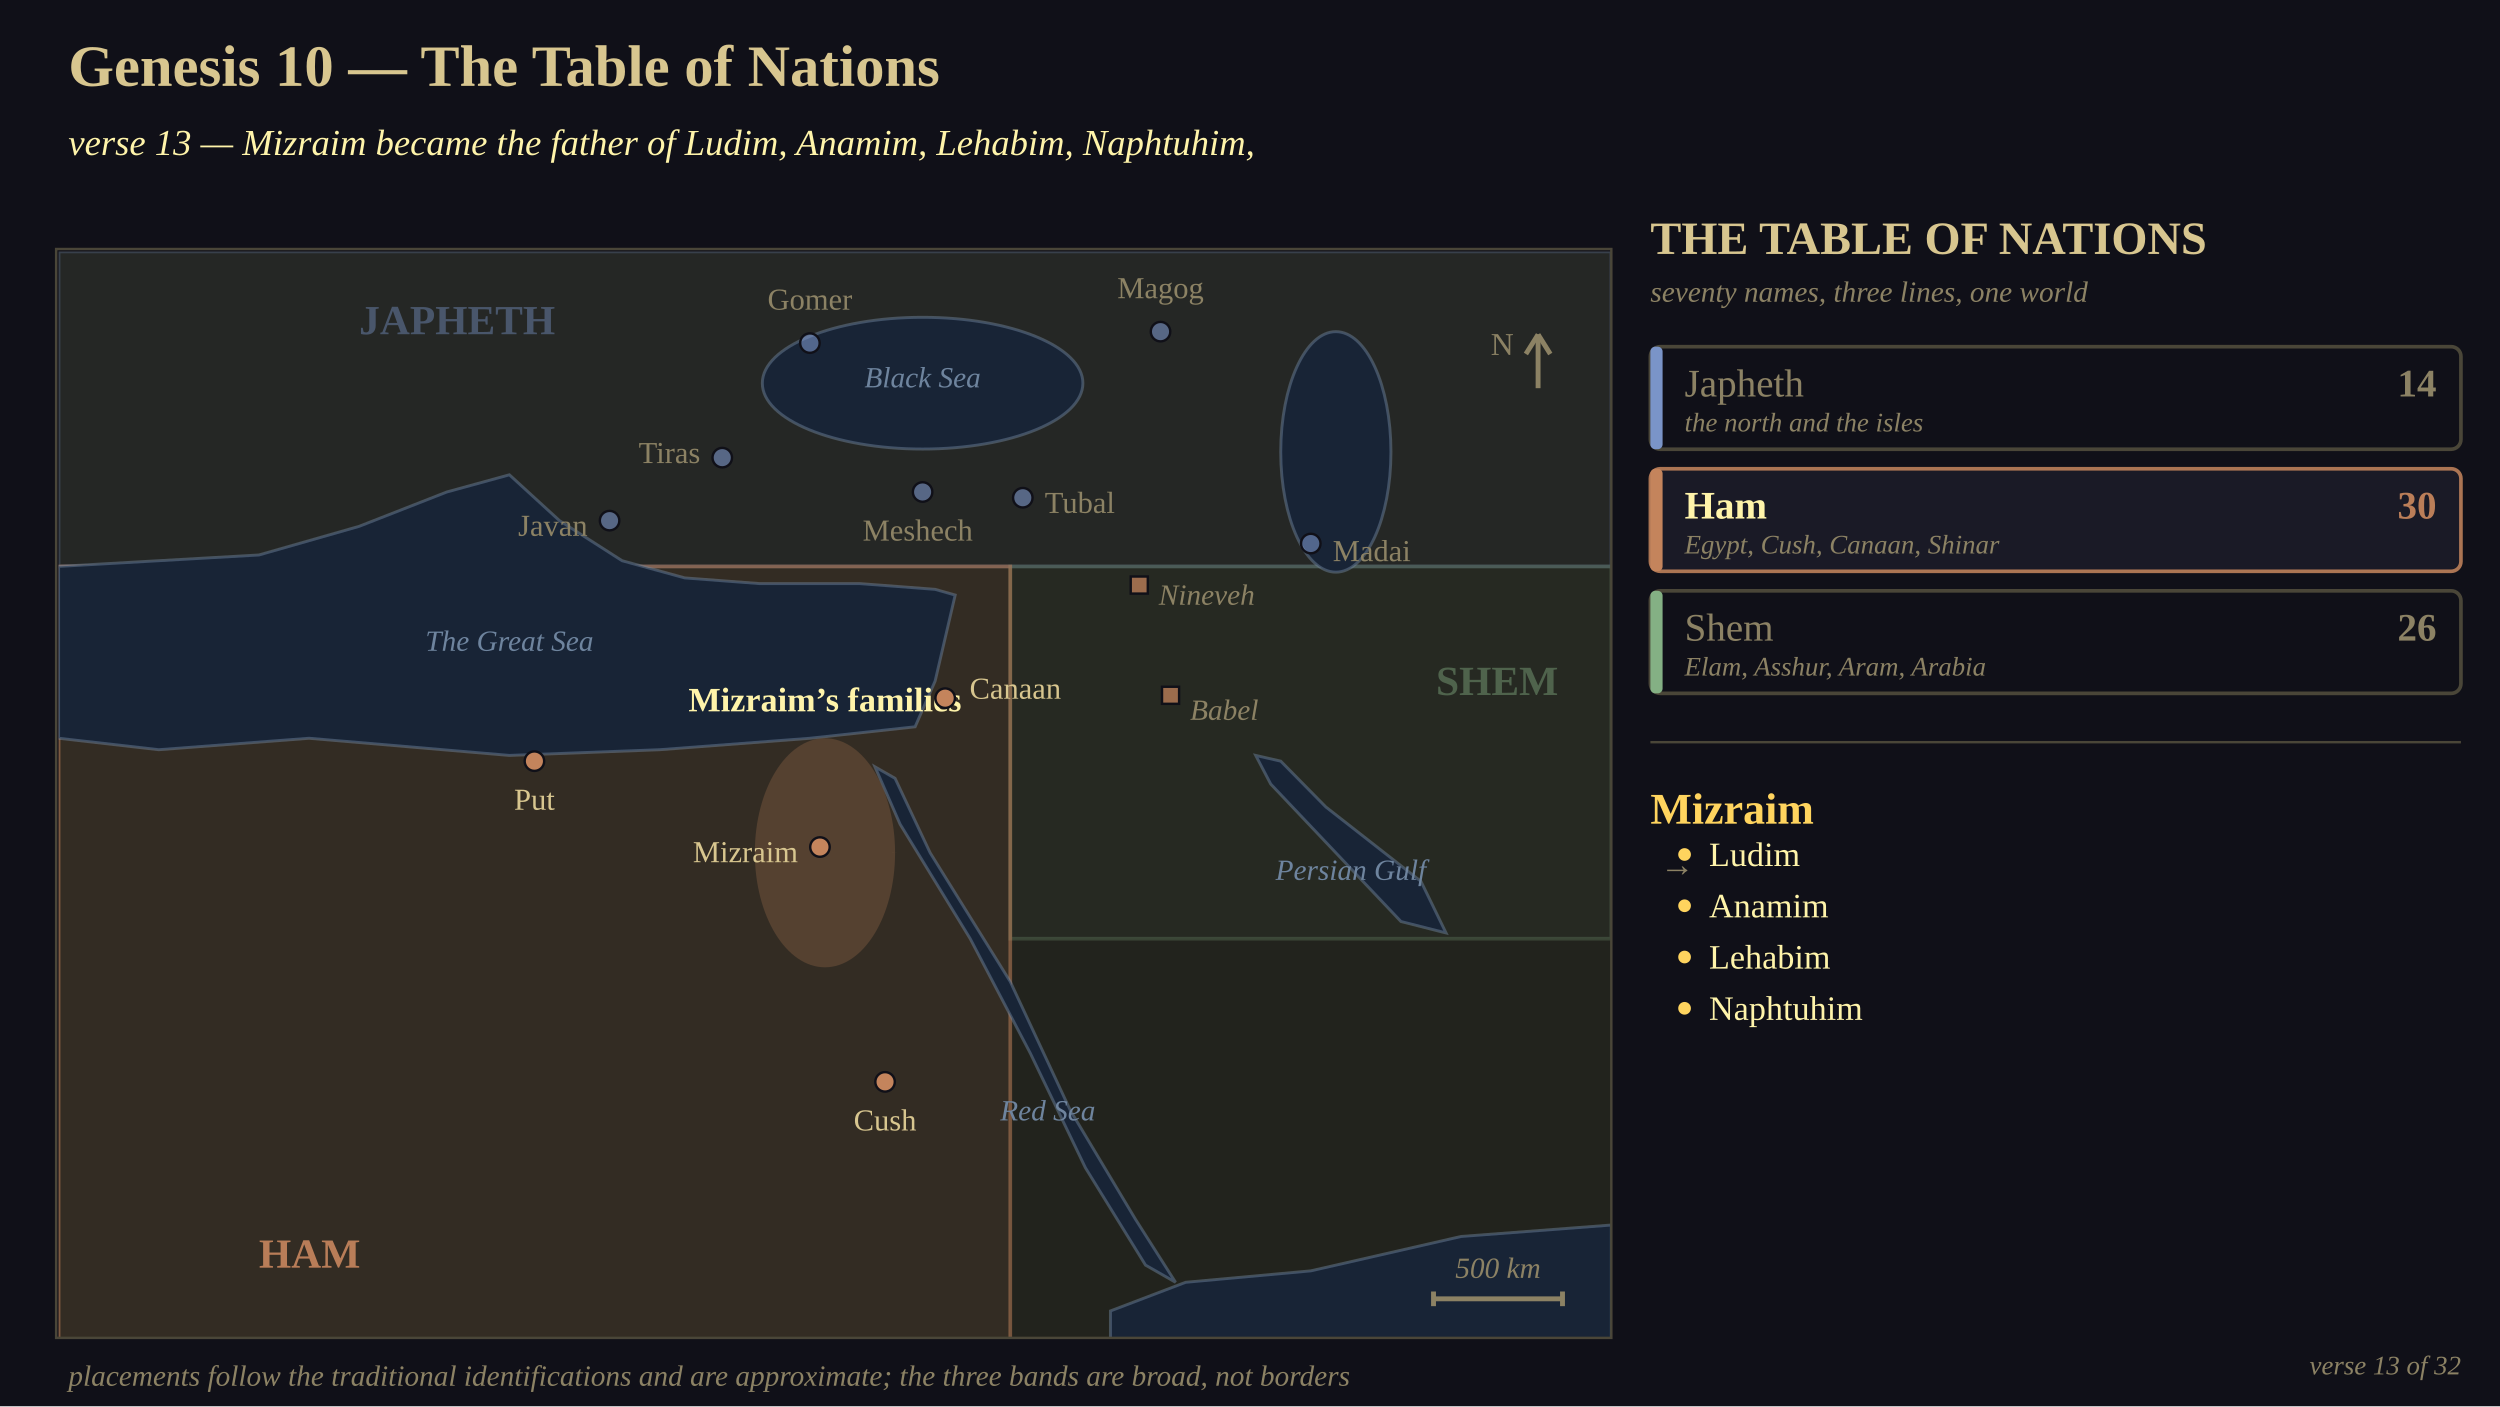
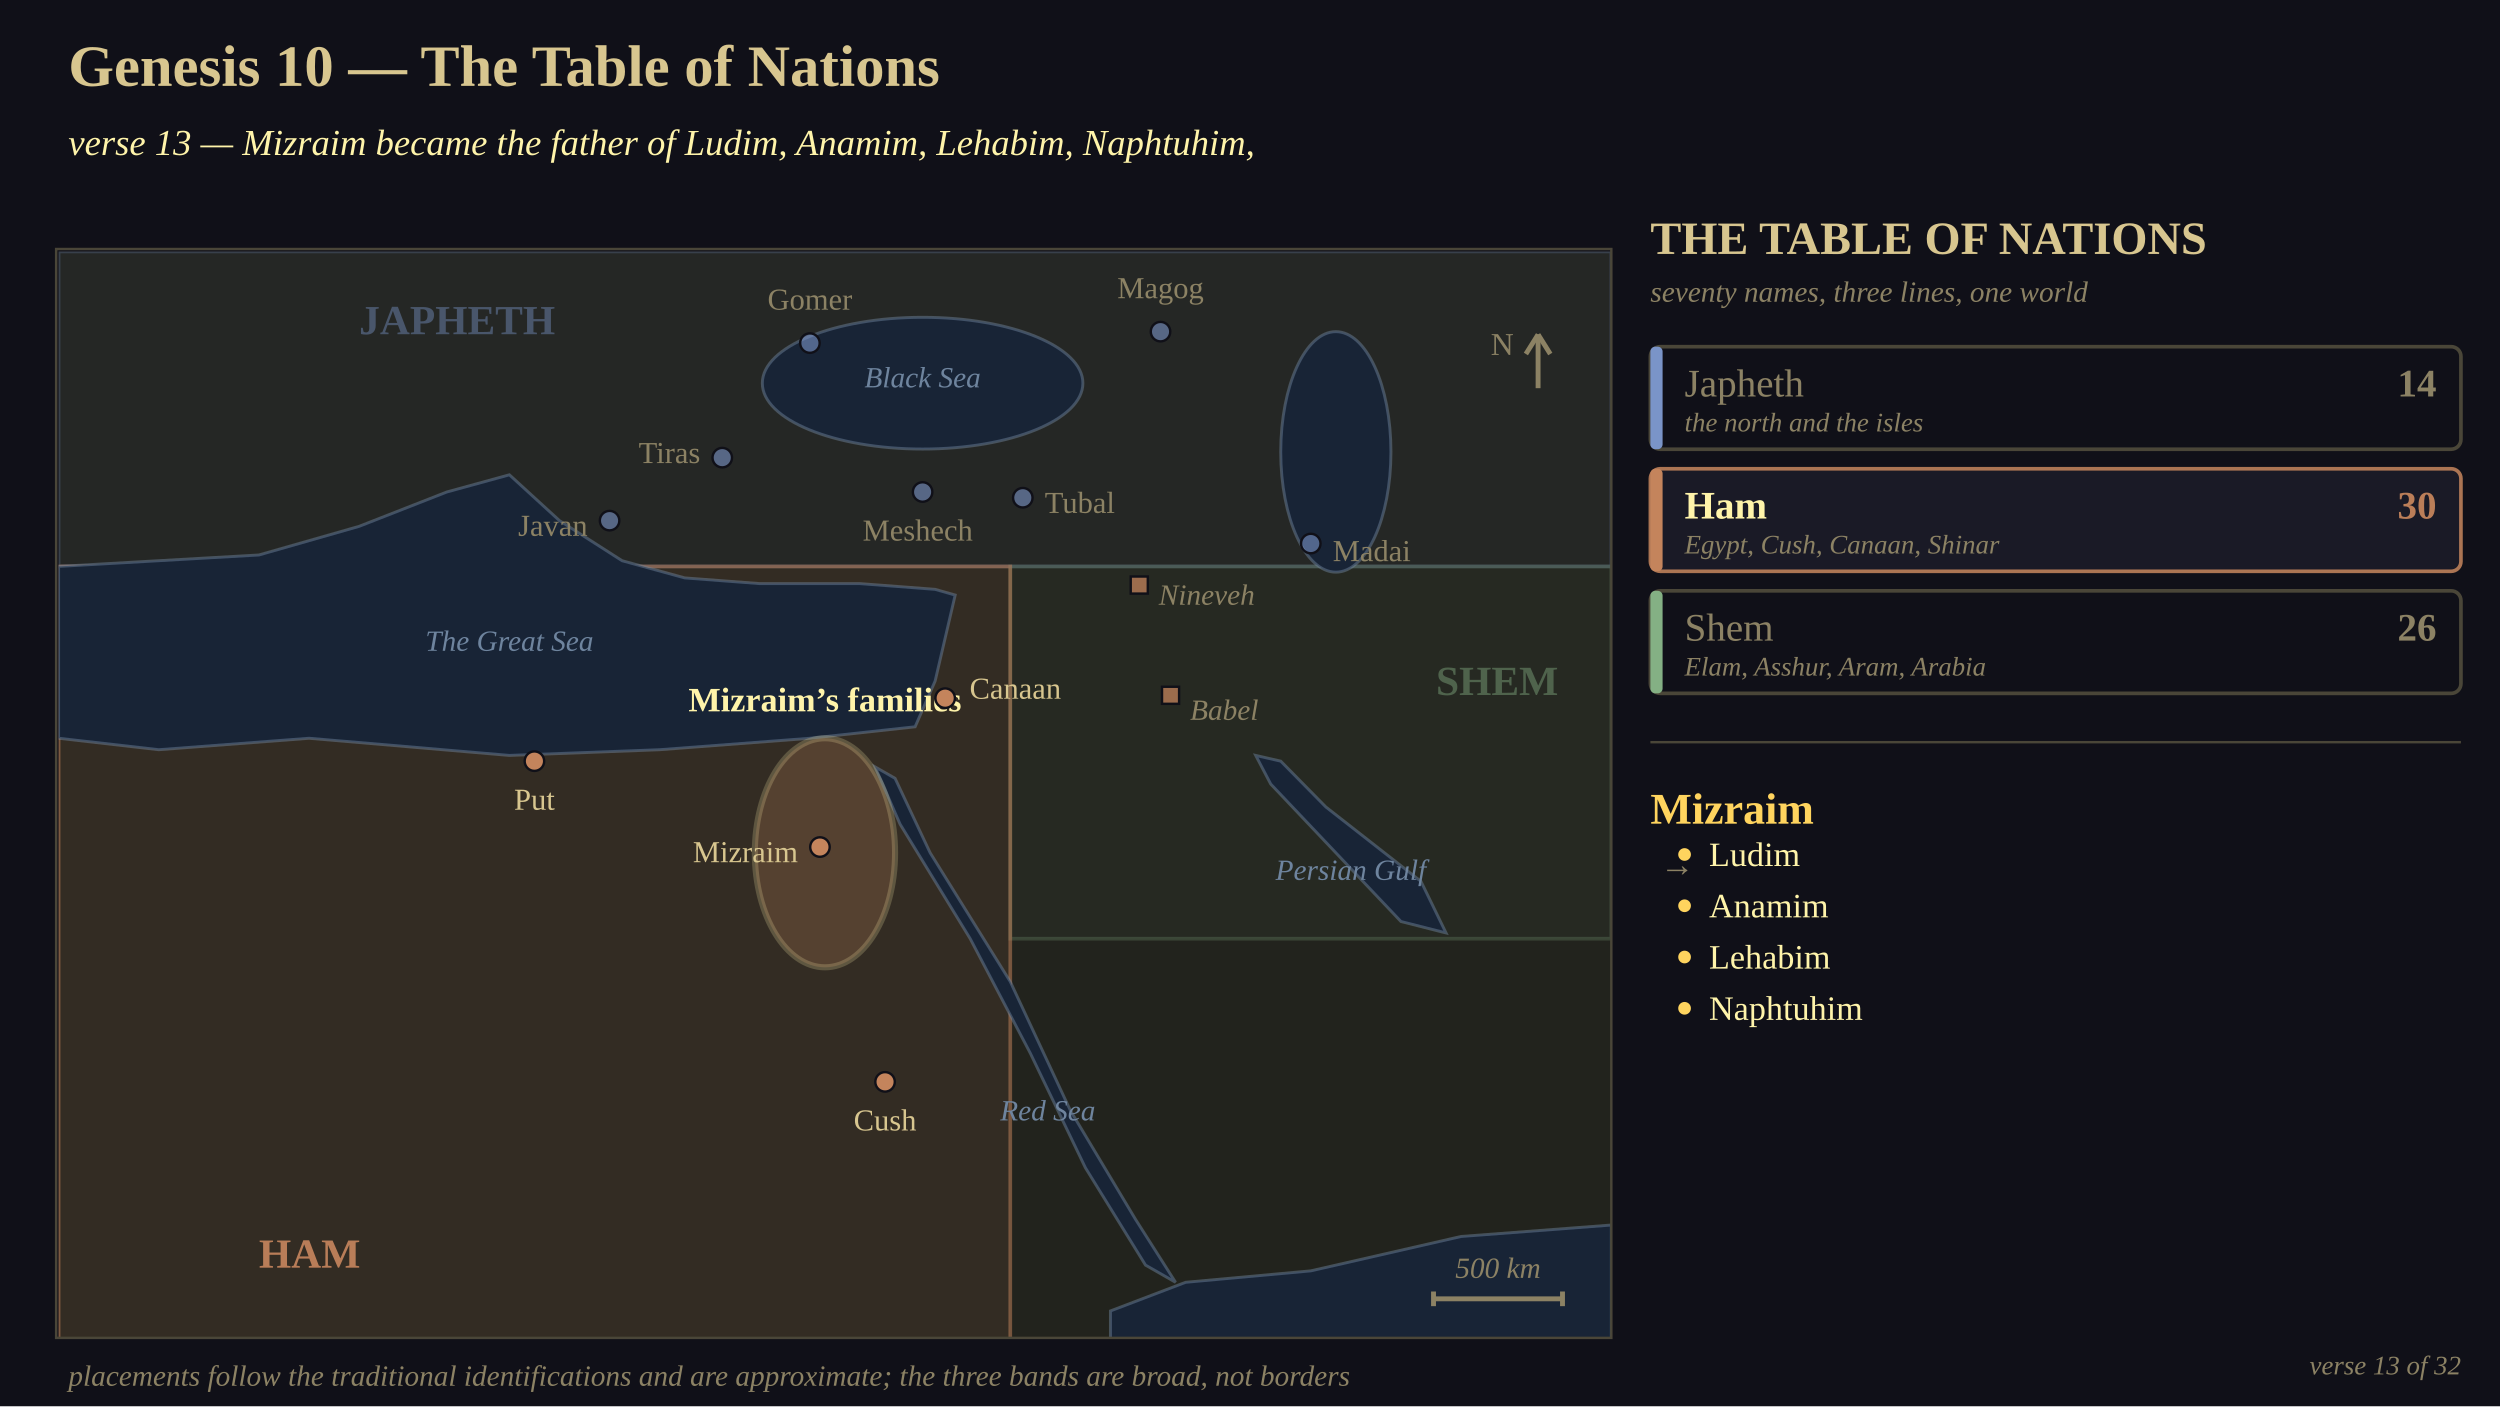
<svg xmlns="http://www.w3.org/2000/svg" viewBox="0 0 1024 576" width="1024" height="576" font-family="Georgia, 'Times New Roman', serif">
  <defs>
    <clipPath id="clip1">
      <rect x="0" y="0" width="636" height="445" />
    </clipPath>
  </defs>
  <rect x="0" y="0" width="1024" height="576" fill="rgb(16,16,24)" />
  <text x="28" y="20" font-size="24" text-anchor="start" dominant-baseline="text-before-edge" fill="rgb(216,198,143)" font-family="Georgia, 'Times New Roman', serif" font-weight="bold">Genesis 10 — The Table of Nations</text>
  <text x="28" y="54" font-size="15" text-anchor="start" dominant-baseline="text-before-edge" fill="rgb(255,244,170)" font-family="Georgia, 'Times New Roman', serif" font-style="italic">verse 13 — Mizraim became the father of Ludim, Anamim, Lehabim, Naphtuhim,</text>
  <text x="28" y="560" font-size="12" text-anchor="start" dominant-baseline="text-before-edge" fill="rgb(140,130,100)" font-family="Georgia, 'Times New Roman', serif" font-style="italic">placements follow the traditional identifications and are approximate; the three bands are broad, not borders</text>
  <g clip-path="url(#clip1)" transform="translate(24,103)">
    <rect x="0" y="0" width="636" height="445" fill="rgb(34,35,29)" />
    <polygon points="0,129.01 0,0 636,0 636,129.01" fill="rgb(122,148,200)" fill-opacity="0.047" stroke="rgb(122,148,200)" stroke-width="1.5" stroke-opacity="0.235" />
    <text x="123.1" y="28.15" font-size="17" text-anchor="start" dominant-baseline="central" fill="rgb(122,148,200)" font-family="Georgia, 'Times New Roman', serif" fill-opacity="0.431" font-weight="bold">JAPHETH</text>
    <polygon points="389.81,281.49 389.81,129.01 636,129.01 636,281.49" fill="rgb(132,176,132)" fill-opacity="0.047" stroke="rgb(132,176,132)" stroke-width="1.5" stroke-opacity="0.235" />
    <text x="564.19" y="175.93" font-size="17" text-anchor="start" dominant-baseline="central" fill="rgb(132,176,132)" font-family="Georgia, 'Times New Roman', serif" fill-opacity="0.431" font-weight="bold">SHEM</text>
    <polygon points="0,445.69 0,129.01 389.81,129.01 389.81,445.69" fill="rgb(196,132,92)" fill-opacity="0.102" stroke="rgb(196,132,92)" stroke-width="1.5" stroke-opacity="0.510" />
    <text x="82.06" y="410.5" font-size="17" text-anchor="start" dominant-baseline="central" fill="rgb(196,132,92)" font-family="Georgia, 'Times New Roman', serif" fill-opacity="0.922" font-weight="bold">HAM</text>
    <polygon points="0,199.39 0,129.01 82.06,124.32 123.1,112.59 159,98.52 184.65,91.48 205.16,110.25 230.81,126.67 256.45,133.71 287.23,136.05 328.26,136.05 359.03,138.4 367.24,140.74 359.03,175.93 350.83,194.69 307.74,199.39 246.19,204.08 184.65,206.42 102.58,199.39 41.03,204.08" fill="rgb(24,36,54)" stroke="rgb(110,132,158)" stroke-width="1.2" stroke-opacity="0.471" />
    <polygon points="334.41,211.11 344.67,234.57 373.39,281.49 398.01,328.4 420.58,375.32 445.2,415.19 457.51,422.23 441.1,396.43 414.43,351.86 389.81,299.08 356.98,246.3 342.62,215.81" fill="rgb(24,36,54)" stroke="rgb(110,132,158)" stroke-width="1.2" stroke-opacity="0.471" />
    <polygon points="490.34,206.42 496.49,218.15 523.16,246.3 549.83,274.45 568.3,279.14 558.04,258.03 519.06,227.53 500.59,208.77" fill="rgb(24,36,54)" stroke="rgb(110,132,158)" stroke-width="1.2" stroke-opacity="0.471" />
    <polygon points="430.84,445.69 636,445.69 636,398.77 574.45,403.46 512.9,417.54 461.61,422.23 430.84,433.96" fill="rgb(24,36,54)" stroke="rgb(110,132,158)" stroke-width="1.2" stroke-opacity="0.471" />
    <ellipse cx="353.9" cy="53.95" rx="65.65" ry="26.98" fill="rgb(24,36,54)" stroke="rgb(110,132,158)" stroke-width="1.2" stroke-opacity="0.471" />
    <ellipse cx="523.16" cy="82.1" rx="22.57" ry="49.26" fill="rgb(24,36,54)" stroke="rgb(110,132,158)" stroke-width="1.2" stroke-opacity="0.471" />
    <text x="184.65" y="159.51" font-size="12" text-anchor="middle" dominant-baseline="central" fill="rgb(110,132,158)" font-family="Georgia, 'Times New Roman', serif" font-style="italic">The Great Sea</text>
    <text x="405.19" y="351.86" font-size="12" text-anchor="middle" dominant-baseline="central" fill="rgb(110,132,158)" font-family="Georgia, 'Times New Roman', serif" font-style="italic">Red Sea</text>
    <text x="353.9" y="51.61" font-size="12" text-anchor="middle" dominant-baseline="central" fill="rgb(110,132,158)" font-family="Georgia, 'Times New Roman', serif" font-style="italic">Black Sea</text>
    <text x="529.32" y="253.34" font-size="12" text-anchor="middle" dominant-baseline="central" fill="rgb(110,132,158)" font-family="Georgia, 'Times New Roman', serif" font-style="italic">Persian Gulf</text>
    <ellipse cx="313.9" cy="246.3" rx="28.72" ry="46.91" fill="rgb(196,132,92)" fill-opacity="0.235" />
-     <polyline points="342.62,246.3 342.33,252.98 341.46,259.52 340.02,265.79 338.06,271.66 335.6,277.02 332.71,281.76 329.43,285.77 325.83,288.98 321.99,291.31 317.98,292.74 313.9,293.21 309.81,292.74 305.8,291.31 301.96,288.98 298.37,285.77 295.09,281.76 292.19,277.02 289.73,271.66 287.77,265.79 286.34,259.52 285.47,252.98 285.17,246.3 285.47,239.62 286.34,233.08 287.77,226.81 289.73,220.94 292.19,215.58 295.09,210.85 298.37,206.83 301.96,203.63 305.8,201.29 309.81,199.86 313.9,199.39 317.98,199.86 321.99,201.29 325.83,203.63 329.43,206.83 332.71,210.85 335.6,215.58 338.06,220.94 340.02,226.81 341.46,233.08 342.33,239.62 342.62,246.3" fill="none" stroke-linejoin="round" stroke="rgb(255,244,170)" stroke-width="2.5" stroke-dasharray="240.86" stroke-dashoffset="240.86" stroke-opacity="0.847">
-       <animate attributeName="stroke-dashoffset" values="240.86;0" dur="2.0s" begin="0s" fill="freeze" calcMode="spline" keyTimes="0;1" keySplines="0.42 0 0.58 1" />
-     </polyline>
+     <ellipse cx="313.9" cy="246.3" rx="28.72" ry="46.91" fill="none" stroke="rgb(255,244,170)" stroke-width="2.5" stroke-opacity="0.212">
+       <animate attributeName="stroke-opacity" values="0.212;0.847;0.610;0.847" dur="0.8s" begin="0s" fill="freeze" calcMode="spline" keyTimes="0;0.35;0.7;1" keySplines="0.42 0 0.58 1;0.42 0 0.58 1;0.42 0 0.58 1" />
+     </ellipse>
    <text x="313.9" y="191.39" font-size="14" text-anchor="middle" dominant-baseline="text-after-edge" fill="rgb(255,244,170)" font-family="Georgia, 'Times New Roman', serif" font-weight="bold">Mizraim’s families</text>
    <circle cx="307.74" cy="37.53" r="4" fill="rgb(122,148,200)" fill-opacity="0.588" stroke="rgb(16,16,24)" stroke-width="1" />
    <text x="307.74" y="26.53" font-size="12.5" text-anchor="middle" dominant-baseline="text-after-edge" fill="rgb(140,130,100)" font-family="Georgia, 'Times New Roman', serif">Gomer</text>
    <circle cx="451.35" cy="32.84" r="4" fill="rgb(122,148,200)" fill-opacity="0.588" stroke="rgb(16,16,24)" stroke-width="1" />
    <text x="451.35" y="21.84" font-size="12.5" text-anchor="middle" dominant-baseline="text-after-edge" fill="rgb(140,130,100)" font-family="Georgia, 'Times New Roman', serif">Magog</text>
    <circle cx="512.9" cy="119.63" r="4" fill="rgb(122,148,200)" fill-opacity="0.588" stroke="rgb(16,16,24)" stroke-width="1" />
    <text x="521.9" y="122.63" font-size="12.5" text-anchor="start" dominant-baseline="central" fill="rgb(140,130,100)" font-family="Georgia, 'Times New Roman', serif">Madai</text>
    <circle cx="225.68" cy="110.25" r="4" fill="rgb(122,148,200)" fill-opacity="0.588" stroke="rgb(16,16,24)" stroke-width="1" />
    <text x="216.68" y="112.25" font-size="12.5" text-anchor="end" dominant-baseline="central" fill="rgb(140,130,100)" font-family="Georgia, 'Times New Roman', serif">Javan</text>
    <circle cx="394.94" cy="100.87" r="4" fill="rgb(122,148,200)" fill-opacity="0.588" stroke="rgb(16,16,24)" stroke-width="1" />
    <text x="403.94" y="102.87" font-size="12.5" text-anchor="start" dominant-baseline="central" fill="rgb(140,130,100)" font-family="Georgia, 'Times New Roman', serif">Tubal</text>
    <circle cx="353.9" cy="98.52" r="4" fill="rgb(122,148,200)" fill-opacity="0.588" stroke="rgb(16,16,24)" stroke-width="1" />
    <text x="351.9" y="110.52" font-size="12.5" text-anchor="middle" dominant-baseline="text-before-edge" fill="rgb(140,130,100)" font-family="Georgia, 'Times New Roman', serif">Meshech</text>
    <circle cx="271.84" cy="84.45" r="4" fill="rgb(122,148,200)" fill-opacity="0.588" stroke="rgb(16,16,24)" stroke-width="1" />
    <text x="262.84" y="82.45" font-size="12.5" text-anchor="end" dominant-baseline="central" fill="rgb(140,130,100)" font-family="Georgia, 'Times New Roman', serif">Tiras</text>
    <circle cx="338.52" cy="340.13" r="4" fill="rgb(196,132,92)" stroke="rgb(16,16,24)" stroke-width="1" />
    <text x="338.52" y="352.13" font-size="12.5" text-anchor="middle" dominant-baseline="text-before-edge" fill="rgb(216,198,143)" font-family="Georgia, 'Times New Roman', serif">Cush</text>
    <circle cx="311.85" cy="243.95" r="4" fill="rgb(196,132,92)" stroke="rgb(16,16,24)" stroke-width="1" />
    <text x="302.85" y="245.95" font-size="12.5" text-anchor="end" dominant-baseline="central" fill="rgb(216,198,143)" font-family="Georgia, 'Times New Roman', serif">Mizraim</text>
    <circle cx="194.9" cy="208.77" r="4" fill="rgb(196,132,92)" stroke="rgb(16,16,24)" stroke-width="1" />
    <text x="194.9" y="220.77" font-size="12.5" text-anchor="middle" dominant-baseline="text-before-edge" fill="rgb(216,198,143)" font-family="Georgia, 'Times New Roman', serif">Put</text>
    <circle cx="363.14" cy="182.97" r="4" fill="rgb(196,132,92)" stroke="rgb(16,16,24)" stroke-width="1" />
    <text x="373.14" y="178.97" font-size="12.5" text-anchor="start" dominant-baseline="central" fill="rgb(216,198,143)" font-family="Georgia, 'Times New Roman', serif">Canaan</text>
    <rect x="451.96" y="178.29" width="7" height="7" fill="rgb(196,132,92)" fill-opacity="0.745" stroke="rgb(16,16,24)" stroke-width="1" />
    <text x="463.46" y="187.79" font-size="12" text-anchor="start" dominant-baseline="central" fill="rgb(140,130,100)" font-family="Georgia, 'Times New Roman', serif" font-style="italic">Babel</text>
    <rect x="439.14" y="133.14" width="7" height="7" fill="rgb(196,132,92)" fill-opacity="0.745" stroke="rgb(16,16,24)" stroke-width="1" />
    <text x="450.64" y="140.64" font-size="12" text-anchor="start" dominant-baseline="central" fill="rgb(140,130,100)" font-family="Georgia, 'Times New Roman', serif" font-style="italic">Nineveh</text>
    <line x1="606" y1="56" x2="606" y2="34" stroke="rgb(140,130,100)" stroke-width="2" />
    <line x1="601" y1="42" x2="606" y2="34" stroke="rgb(140,130,100)" stroke-width="2" />
    <line x1="611" y1="42" x2="606" y2="34" stroke="rgb(140,130,100)" stroke-width="2" />
    <text x="596" y="38" font-size="13" text-anchor="end" dominant-baseline="central" fill="rgb(140,130,100)" font-family="Georgia, 'Times New Roman', serif">N</text>
    <line x1="563.17" y1="429" x2="616" y2="429" stroke="rgb(140,130,100)" stroke-width="2" />
    <line x1="563.17" y1="426" x2="563.17" y2="432" stroke="rgb(140,130,100)" stroke-width="2" />
    <line x1="616" y1="426" x2="616" y2="432" stroke="rgb(140,130,100)" stroke-width="2" />
    <text x="589.58" y="423" font-size="12" text-anchor="middle" dominant-baseline="text-after-edge" fill="rgb(140,130,100)" font-family="Georgia, 'Times New Roman', serif" font-style="italic">500 km</text>
  </g>
  <rect x="23" y="102" width="637" height="446" fill="none" stroke="rgb(74,70,56)" stroke-width="1" />
  <text x="676" y="92" font-size="19" text-anchor="start" dominant-baseline="text-before-edge" fill="rgb(216,198,143)" font-family="Georgia, 'Times New Roman', serif" font-weight="bold">THE TABLE OF NATIONS</text>
  <text x="676" y="116" font-size="12" text-anchor="start" dominant-baseline="text-before-edge" fill="rgb(140,130,100)" font-family="Georgia, 'Times New Roman', serif" font-style="italic">seventy names, three lines, one world</text>
  <rect x="676" y="142" width="332" height="42" rx="4" fill="rgb(16,16,24)" stroke="rgb(74,70,56)" stroke-width="1.5" />
  <rect x="676" y="142" width="5" height="42" rx="2" fill="rgb(122,148,200)" />
  <text x="690" y="157" font-size="16" text-anchor="start" dominant-baseline="central" fill="rgb(140,130,100)" font-family="Georgia, 'Times New Roman', serif">Japheth</text>
  <text x="998" y="157" font-size="16" text-anchor="end" dominant-baseline="central" fill="rgb(140,130,100)" font-family="Georgia, 'Times New Roman', serif" font-weight="bold">14</text>
  <text x="690" y="173" font-size="11" text-anchor="start" dominant-baseline="central" fill="rgb(140,130,100)" font-family="Georgia, 'Times New Roman', serif" font-style="italic">the north and the isles</text>
  <rect x="676" y="192" width="332" height="42" rx="4" fill="rgb(26,26,38)" stroke="rgb(196,132,92)" stroke-width="1.5" stroke-opacity="0.863" />
  <rect x="676" y="192" width="5" height="42" rx="2" fill="rgb(196,132,92)" />
  <text x="690" y="207" font-size="16" text-anchor="start" dominant-baseline="central" fill="rgb(255,244,170)" font-family="Georgia, 'Times New Roman', serif" font-weight="bold">Ham</text>
  <text x="998" y="207" font-size="16" text-anchor="end" dominant-baseline="central" fill="rgb(196,132,92)" font-family="Georgia, 'Times New Roman', serif" fill-opacity="0.941" font-weight="bold">30</text>
  <text x="690" y="223" font-size="11" text-anchor="start" dominant-baseline="central" fill="rgb(140,130,100)" font-family="Georgia, 'Times New Roman', serif" font-style="italic">Egypt, Cush, Canaan, Shinar</text>
  <rect x="676" y="242" width="332" height="42" rx="4" fill="rgb(16,16,24)" stroke="rgb(74,70,56)" stroke-width="1.5" />
  <rect x="676" y="242" width="5" height="42" rx="2" fill="rgb(132,176,132)" />
  <text x="690" y="257" font-size="16" text-anchor="start" dominant-baseline="central" fill="rgb(140,130,100)" font-family="Georgia, 'Times New Roman', serif">Shem</text>
  <text x="998" y="257" font-size="16" text-anchor="end" dominant-baseline="central" fill="rgb(140,130,100)" font-family="Georgia, 'Times New Roman', serif" font-weight="bold">26</text>
  <text x="690" y="273" font-size="11" text-anchor="start" dominant-baseline="central" fill="rgb(140,130,100)" font-family="Georgia, 'Times New Roman', serif" font-style="italic">Elam, Asshur, Aram, Arabia</text>
  <line x1="676" y1="304" x2="1008" y2="304" stroke="rgb(74,70,56)" stroke-width="1" />
  <text x="676" y="326" font-size="18" text-anchor="start" dominant-baseline="text-before-edge" fill="rgb(255,212,94)" font-family="Georgia, 'Times New Roman', serif" font-weight="bold">Mizraim</text>
  <text x="680" y="350" font-size="14" text-anchor="start" dominant-baseline="text-before-edge" fill="rgb(140,130,100)" font-family="Georgia, 'Times New Roman', serif">→</text>
  <circle cx="690" cy="350" r="2.6" fill="rgb(255,212,94)" />
  <text x="700" y="350" font-size="14" text-anchor="start" dominant-baseline="central" fill="rgb(255,244,170)" font-family="Georgia, 'Times New Roman', serif">Ludim</text>
  <circle cx="690" cy="371" r="2.6" fill="rgb(255,212,94)" />
  <text x="700" y="371" font-size="14" text-anchor="start" dominant-baseline="central" fill="rgb(255,244,170)" font-family="Georgia, 'Times New Roman', serif">Anamim</text>
  <circle cx="690" cy="392" r="2.6" fill="rgb(255,212,94)" />
  <text x="700" y="392" font-size="14" text-anchor="start" dominant-baseline="central" fill="rgb(255,244,170)" font-family="Georgia, 'Times New Roman', serif">Lehabim</text>
  <circle cx="690" cy="413" r="2.6" fill="rgb(255,212,94)" />
  <text x="700" y="413" font-size="14" text-anchor="start" dominant-baseline="central" fill="rgb(255,244,170)" font-family="Georgia, 'Times New Roman', serif">Naphtuhim</text>
  <text x="1008" y="556" font-size="11" text-anchor="end" dominant-baseline="text-before-edge" fill="rgb(140,130,100)" font-family="Georgia, 'Times New Roman', serif" font-style="italic">verse 13 of 32</text>
</svg>
